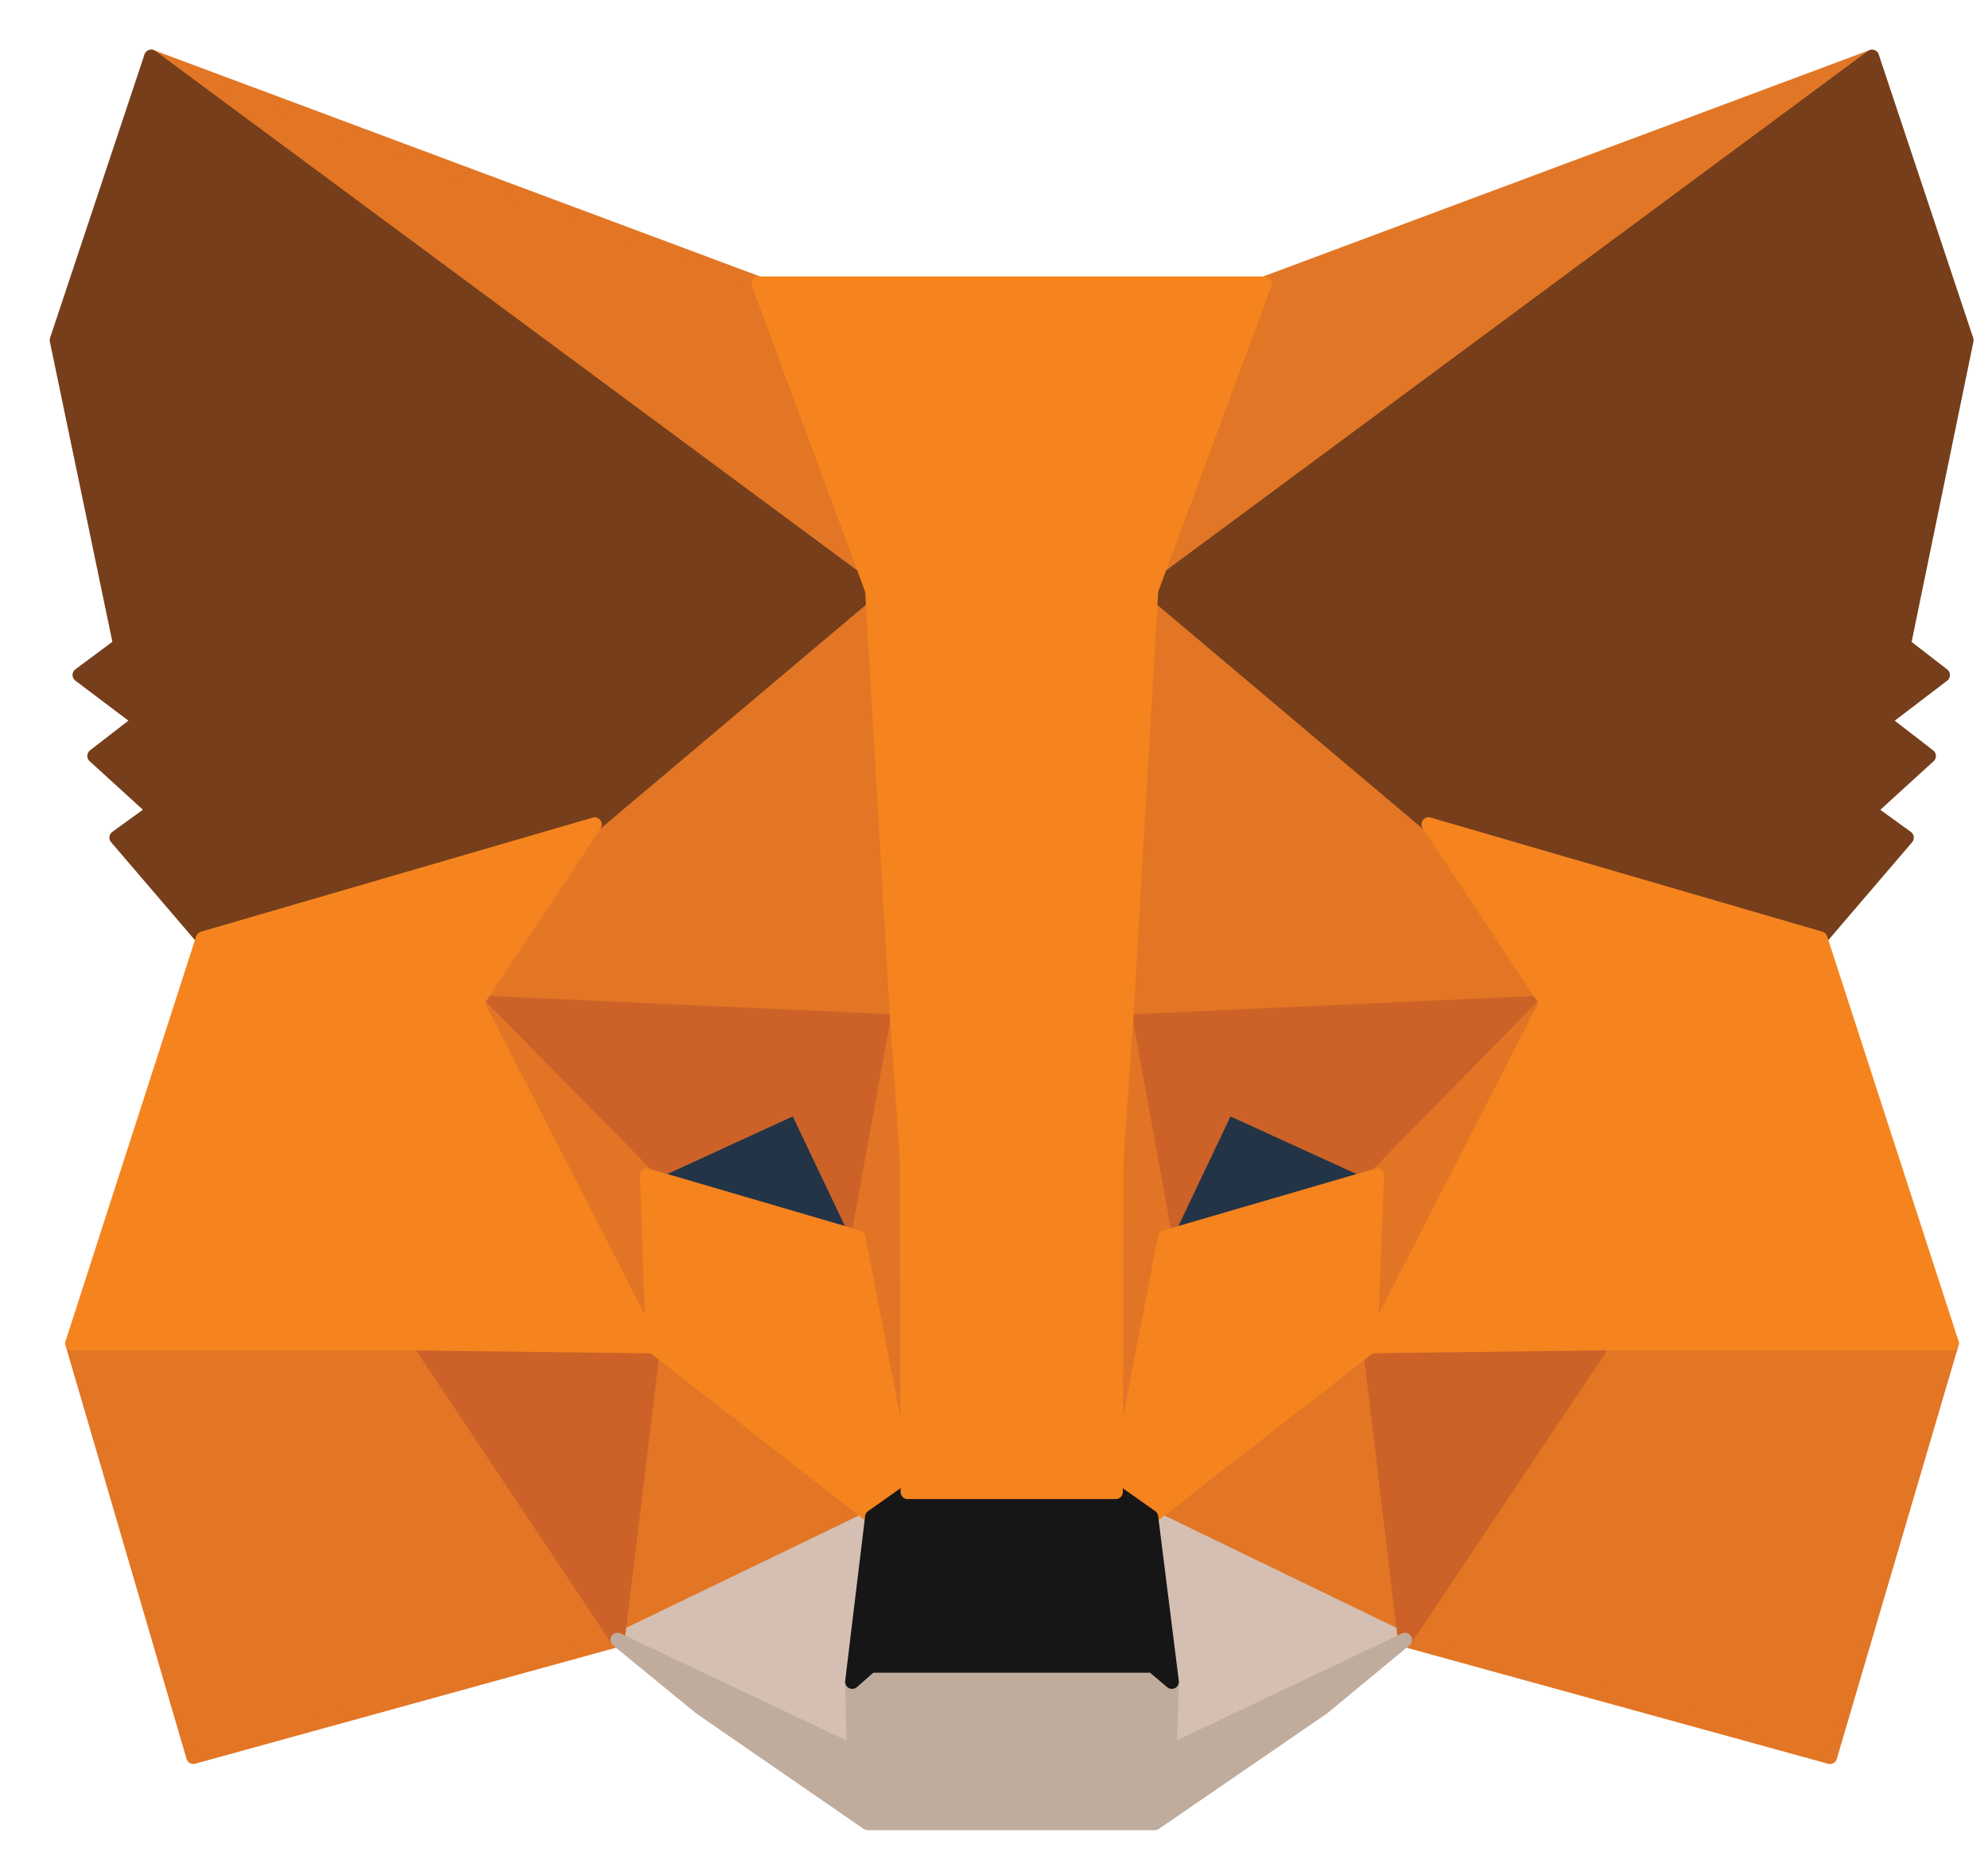
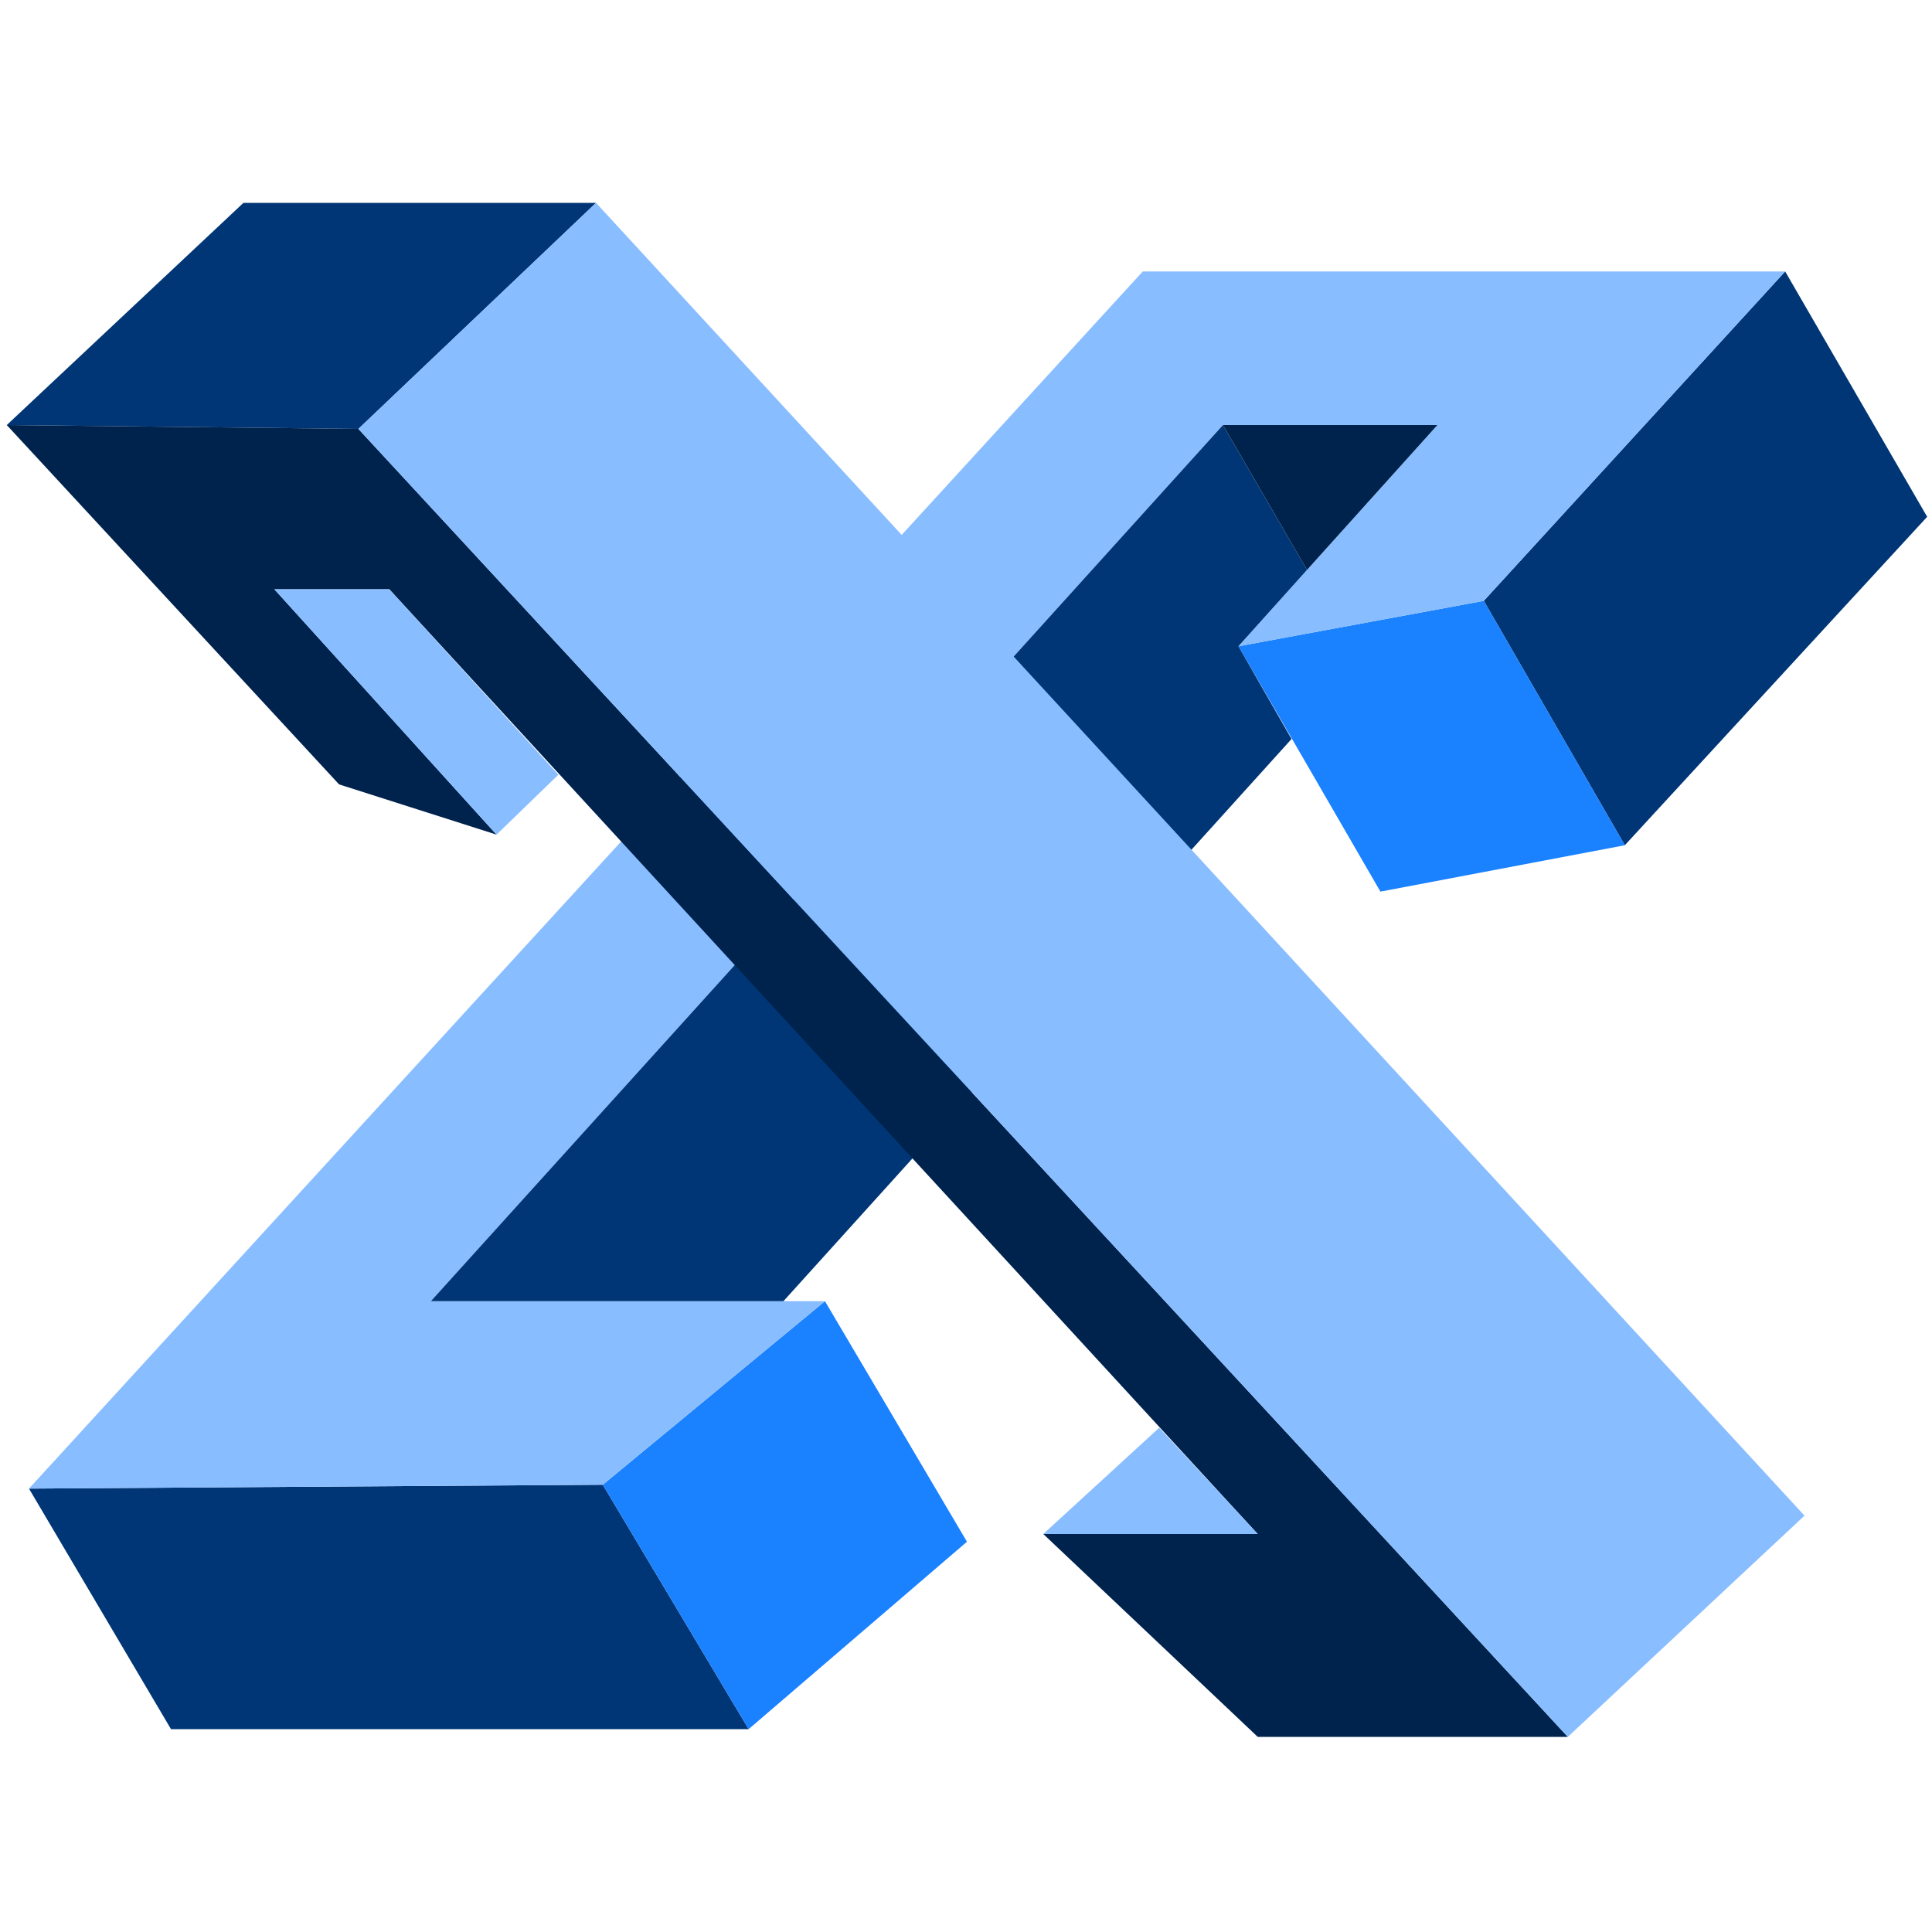
- <svg xmlns="http://www.w3.org/2000/svg" fill="none" height="33" viewBox="0 0 35 33" width="35">
-   <g stroke-linecap="round" stroke-linejoin="round" stroke-width=".25">
-     <path d="m32.958 1-13.134 9.718 2.442-5.727z" fill="#e17726" stroke="#e17726" />
-     <g fill="#e27625" stroke="#e27625">
-       <path d="m2.663 1 13.017 9.809-2.325-5.818z" />
-       <path d="m28.23 23.534-3.495 5.339 7.483 2.06 2.144-7.282z" />
-       <path d="m1.273 23.65 2.131 7.282 7.47-2.06-3.482-5.339z" />
-       <path d="m10.471 14.515-2.079 3.136 7.405.337-.247-7.969z" />
-       <path d="m25.151 14.515-5.157-4.587-.169 8.06 7.405-.337z" />
-       <path d="m10.873 28.872 4.482-2.164-3.858-3.006z" />
-       <path d="m20.266 26.708 4.469 2.164-.611-5.17z" />
-     </g>
-     <path d="m24.735 28.872-4.469-2.164.364 2.902-.039 1.231z" fill="#d5bfb2" stroke="#d5bfb2" />
-     <path d="m10.873 28.872 4.157 1.97-.026-1.231.351-2.902z" fill="#d5bfb2" stroke="#d5bfb2" />
-     <path d="m15.108 21.784-3.716-1.088 2.624-1.205z" fill="#233447" stroke="#233447" />
-     <path d="m20.513 21.784 1.091-2.293 2.637 1.205z" fill="#233447" stroke="#233447" />
-     <path d="m10.873 28.872.649-5.339-4.131.117z" fill="#cc6228" stroke="#cc6228" />
-     <path d="m24.098 23.534.637 5.339 3.495-5.222z" fill="#cc6228" stroke="#cc6228" />
-     <path d="m27.229 17.651-7.405.337.689 3.797 1.091-2.293 2.637 1.205z" fill="#cc6228" stroke="#cc6228" />
-     <path d="m11.393 20.696 2.624-1.205 1.091 2.293.689-3.797-7.405-.337z" fill="#cc6228" stroke="#cc6228" />
-     <path d="m8.392 17.651 3.105 6.051-.104-3.006z" fill="#e27525" stroke="#e27525" />
-     <path d="m24.241 20.696-.117 3.006 3.105-6.051z" fill="#e27525" stroke="#e27525" />
-     <path d="m15.797 17.988-.689 3.797.87 4.483.195-5.909z" fill="#e27525" stroke="#e27525" />
-     <path d="m19.824 17.988-.364 2.358.182 5.922.87-4.483z" fill="#e27525" stroke="#e27525" />
-     <path d="m20.513 21.784-.87 4.483.624.441 3.858-3.006.117-3.006z" fill="#f5841f" stroke="#f5841f" />
-     <path d="m11.393 20.696.104 3.006 3.858 3.006.624-.441-.87-4.483z" fill="#f5841f" stroke="#f5841f" />
-     <path d="m20.591 30.842.039-1.231-.338-.285h-4.963l-.325.285.026 1.231-4.157-1.97 1.455 1.192 2.949 2.034h5.054l2.962-2.034 1.442-1.192z" fill="#c0ac9d" stroke="#c0ac9d" />
-     <path d="m20.266 26.708-.624-.441h-3.663l-.624.441-.351 2.902.325-.285h4.963l.338.285z" fill="#161616" stroke="#161616" />
-     <path d="m33.517 11.353 1.104-5.364-1.663-4.989-12.692 9.394 4.885 4.12 6.898 2.009 1.52-1.775-.663-.479 1.052-.959-.805-.622 1.052-.803z" fill="#763e1a" stroke="#763e1a" />
-     <path d="m1 5.989 1.117 5.364-.715.531 1.065.803-.805.622 1.052.959-.663.479 1.52 1.775 6.898-2.009 4.885-4.12-12.692-9.394z" fill="#763e1a" stroke="#763e1a" />
-     <path d="m32.049 16.523-6.898-2.009 2.079 3.136-3.105 6.051 4.105-.052h6.132z" fill="#f5841f" stroke="#f5841f" />
-     <path d="m10.47 14.515-6.898 2.009-2.299 7.127h6.119l4.105.052-3.105-6.051z" fill="#f5841f" stroke="#f5841f" />
-     <path d="m19.824 17.988.442-7.593 2.001-5.403h-8.912l2.001 5.403.442 7.593.169 2.384.013 5.896h3.663l.013-5.896z" fill="#f5841f" stroke="#f5841f" />
-   </g>
+ <svg xmlns="http://www.w3.org/2000/svg" t="1578537765326" class="icon" viewBox="0 0 1024 1024" version="1.1" p-id="6927" width="200" height="200">
+   <defs>
+     <style type="text/css" />
+   </defs>
+   <path d="M15.36 788.992L90.624 916.48h306.176l-77.312-129.536z" fill="#003676" p-id="6928" />
+   <path d="M437.248 689.664l-117.76 97.28L396.8 916.48l115.712-99.328z" fill="#1A81FF" p-id="6929" />
+   <path d="M786.432 318.464l159.744-174.592 75.264 130.048-160.256 174.08z" fill="#003676" p-id="6930" />
+   <path d="M656.384 342.528l130.048-24.064 74.752 129.536-129.536 24.576z" fill="#1A81FF" p-id="6931" />
+   <path d="M437.248 689.664H228.352l419.84-464.384h113.664l-105.472 117.248 130.048-24.064 159.744-174.592h-340.48L15.36 788.992l304.128-2.048z" fill="#88BDFF" p-id="6932" />
+   <path d="M684.544 391.68l-269.312 297.984H228.352l419.84-464.384 44.544 76.8-36.352 40.448z" fill="#003676" p-id="6933" />
+   <path d="M761.856 225.28h-113.664l44.544 76.8z" fill="#00234D" p-id="6934" />
+   <path d="M129.024 107.52L3.584 225.28l186.368 2.048L315.904 107.52z" fill="#003676" p-id="6935" />
+   <path d="M263.168 442.368l-83.456-26.624L3.584 225.28l186.368 2.048 641.024 693.248h-164.352l-113.664-107.52h113.664L206.336 312.32H145.408z" fill="#00234D" p-id="6936" />
+   <path d="M315.904 107.52L189.952 227.328l641.024 693.248 125.44-117.248zM145.408 312.32h60.928l89.6 98.304-32.768 31.744zM552.96 813.056h113.664l-52.224-56.32z" fill="#88BDFF" p-id="6937" />
</svg>
